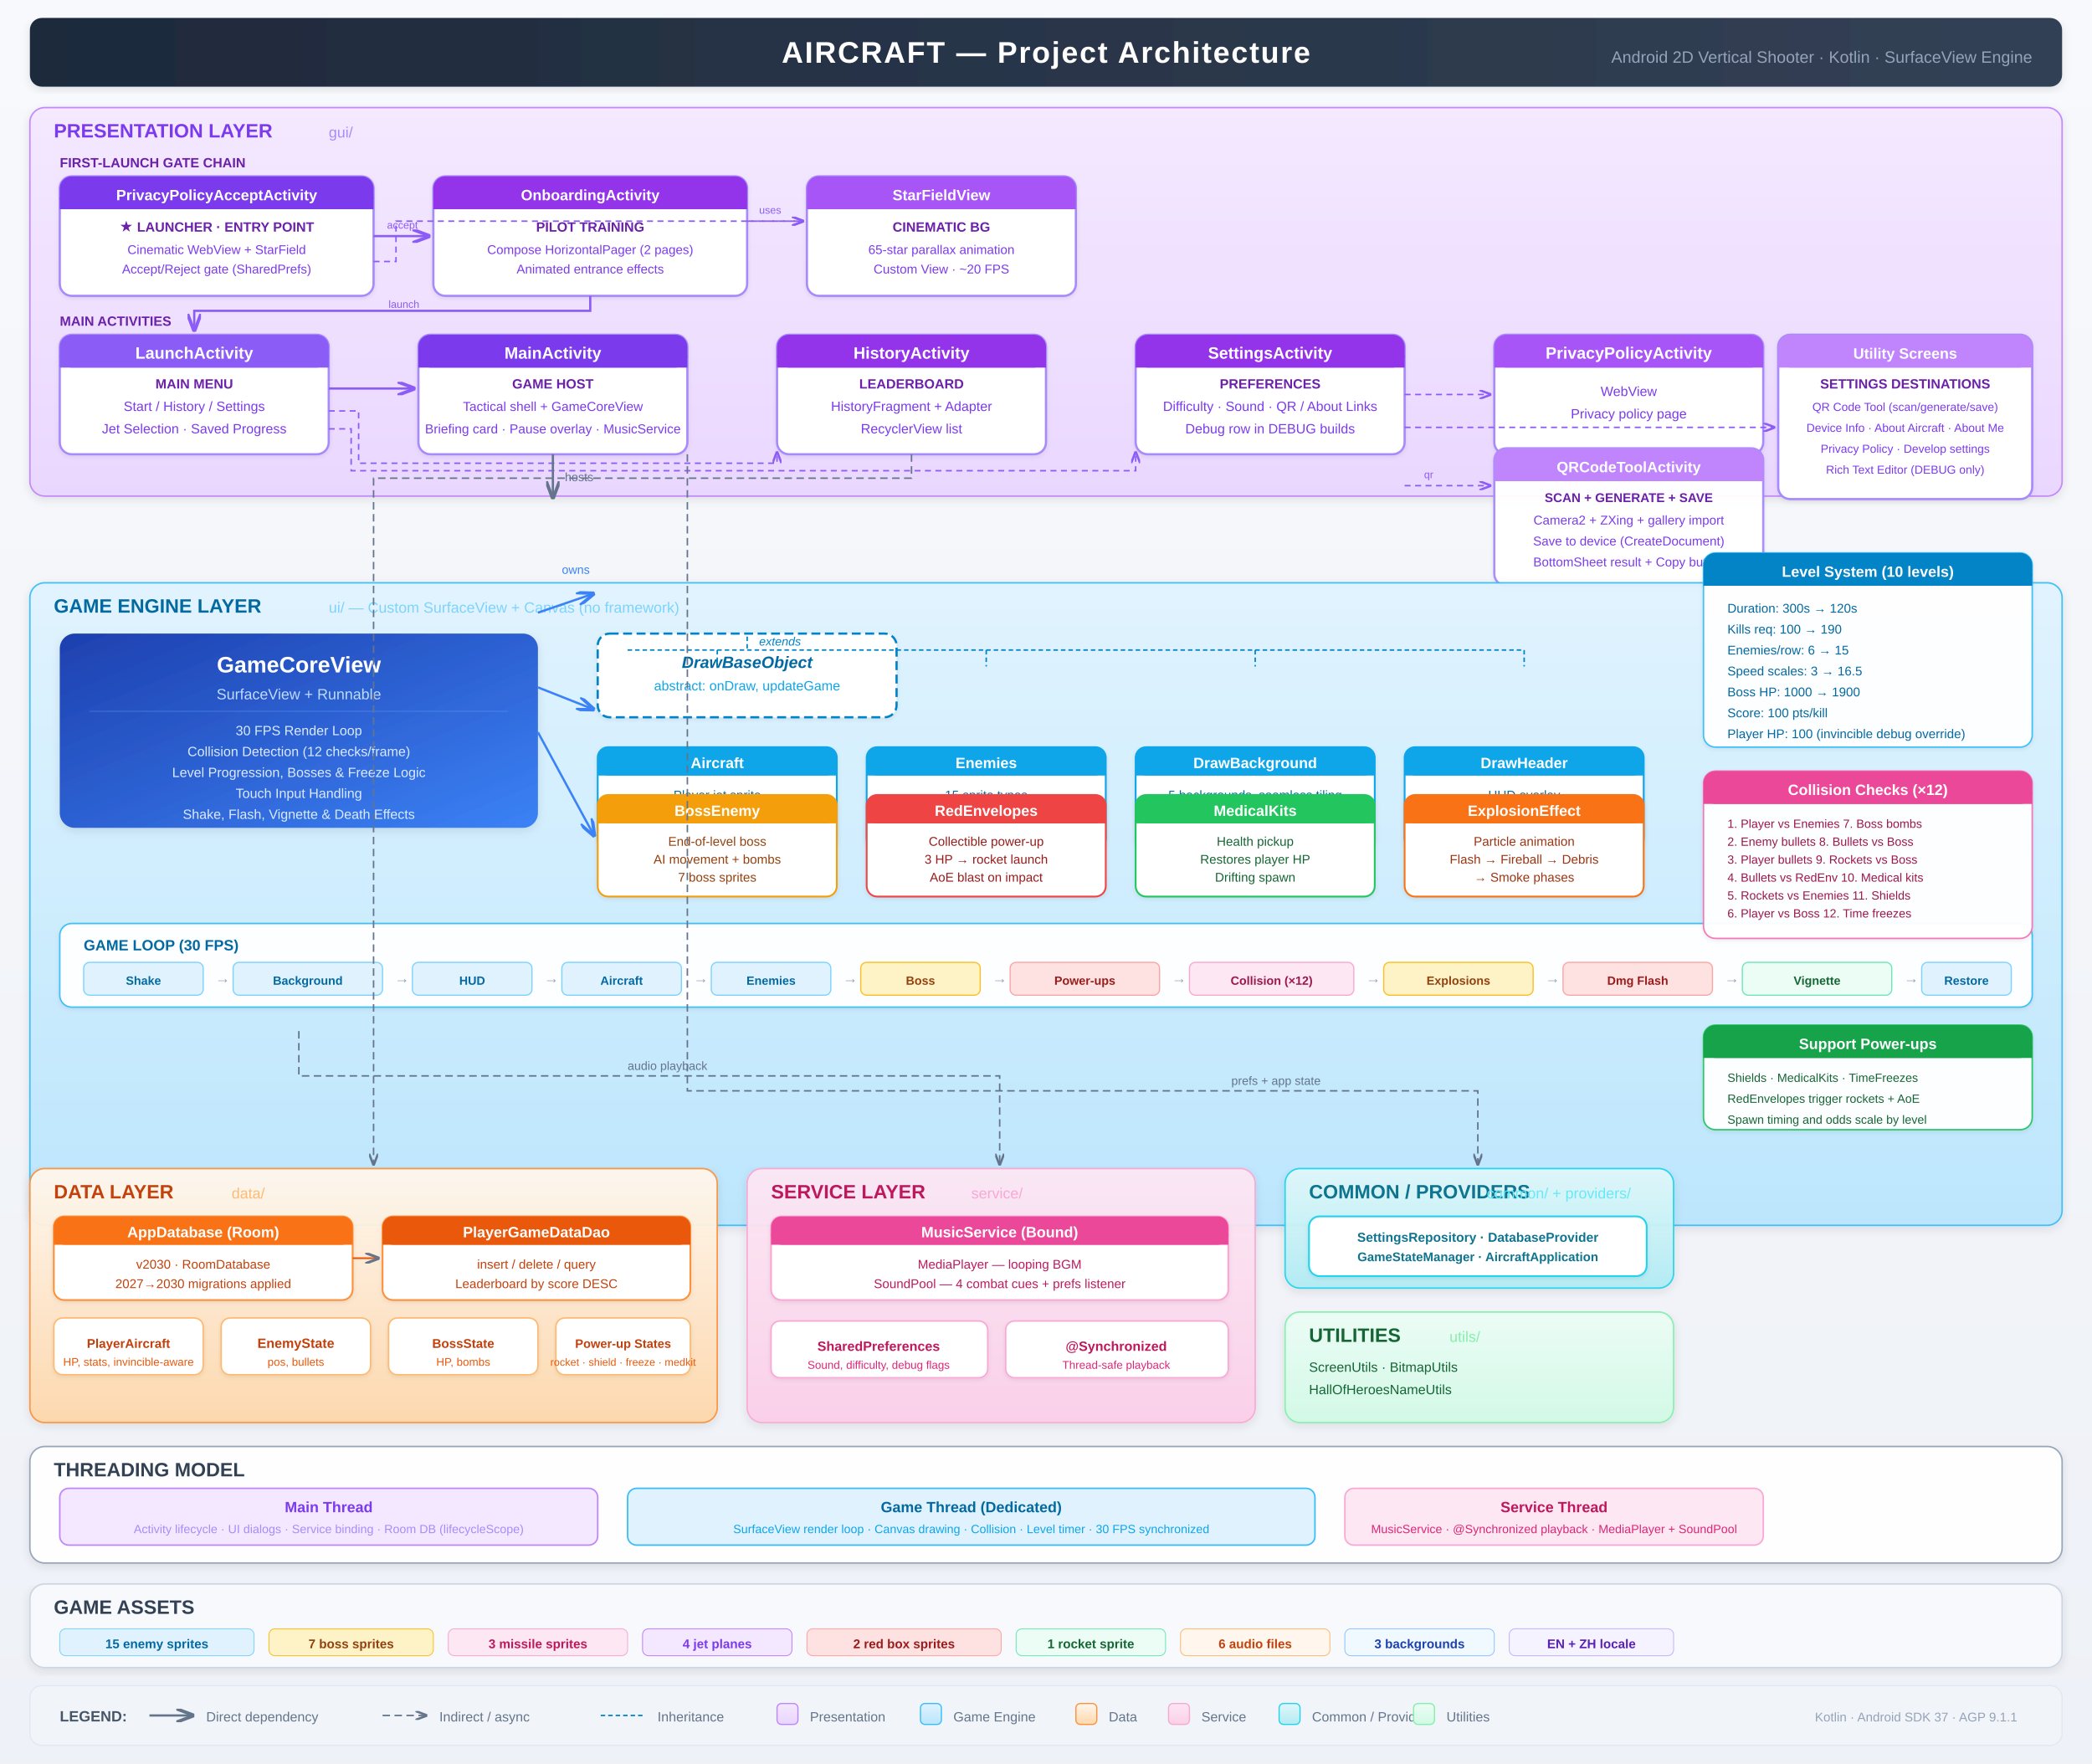
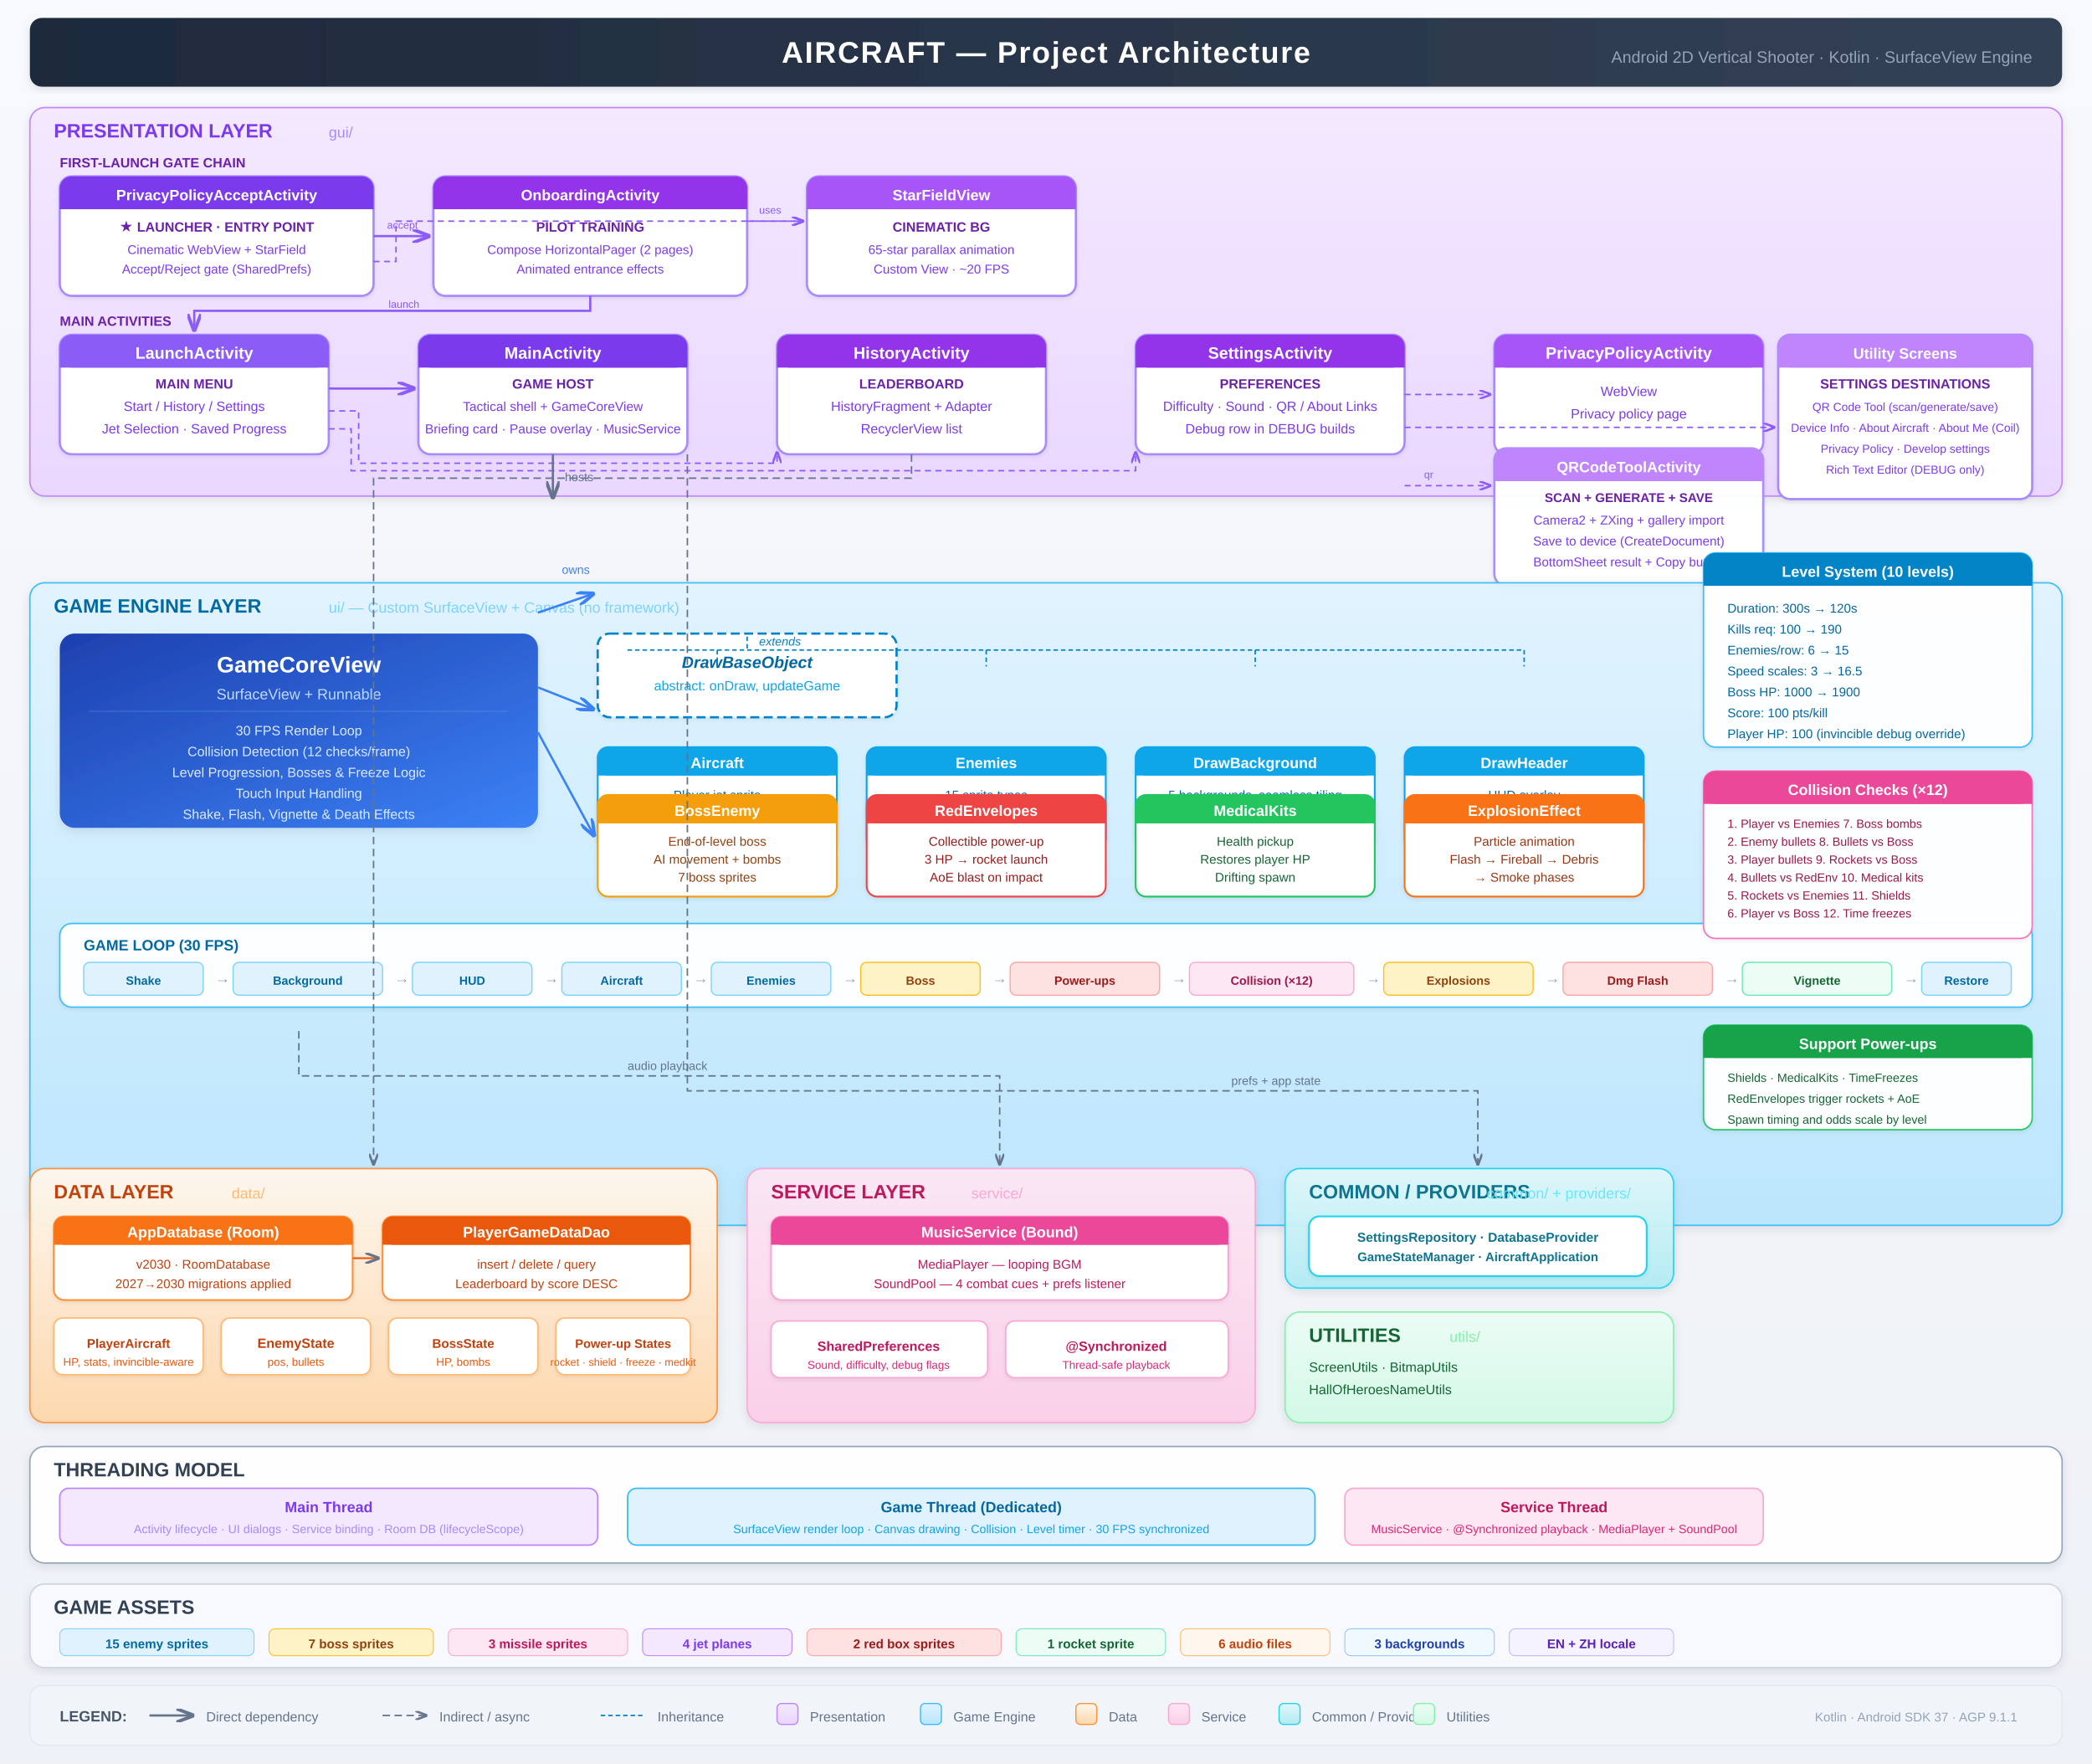
<svg xmlns="http://www.w3.org/2000/svg" width="1400" height="1180" viewBox="0 0 1400 1180" font-family="'Segoe UI', system-ui, -apple-system, Arial, sans-serif">
  <defs>
    <linearGradient id="bg" x1="0%" y1="0%" x2="0%" y2="100%">
      <stop offset="0%" style="stop-color:#f8f9fc" />
      <stop offset="100%" style="stop-color:#eef1f7" />
    </linearGradient>
    <linearGradient id="g-pres" x1="0%" y1="0%" x2="0%" y2="100%">
      <stop offset="0%" style="stop-color:#f3e8ff" />
      <stop offset="100%" style="stop-color:#e9d5ff" />
    </linearGradient>
    <linearGradient id="g-engine" x1="0%" y1="0%" x2="0%" y2="100%">
      <stop offset="0%" style="stop-color:#e0f2fe" />
      <stop offset="100%" style="stop-color:#bae6fd" />
    </linearGradient>
    <linearGradient id="g-data" x1="0%" y1="0%" x2="0%" y2="100%">
      <stop offset="0%" style="stop-color:#fff7ed" />
      <stop offset="100%" style="stop-color:#fed7aa" />
    </linearGradient>
    <linearGradient id="g-svc" x1="0%" y1="0%" x2="0%" y2="100%">
      <stop offset="0%" style="stop-color:#fce7f3" />
      <stop offset="100%" style="stop-color:#fbcfe8" />
    </linearGradient>
    <linearGradient id="g-vm" x1="0%" y1="0%" x2="0%" y2="100%">
      <stop offset="0%" style="stop-color:#e0f7fa" />
      <stop offset="100%" style="stop-color:#b2ebf2" />
    </linearGradient>
    <linearGradient id="g-util" x1="0%" y1="0%" x2="0%" y2="100%">
      <stop offset="0%" style="stop-color:#ecfdf5" />
      <stop offset="100%" style="stop-color:#d1fae5" />
    </linearGradient>
    <linearGradient id="g-core" x1="0%" y1="0%" x2="100%" y2="100%">
      <stop offset="0%" style="stop-color:#1e40af" />
      <stop offset="100%" style="stop-color:#3b82f6" />
    </linearGradient>
    <linearGradient id="g-title" x1="0%" y1="0%" x2="100%" y2="0%">
      <stop offset="0%" style="stop-color:#1e293b" />
      <stop offset="100%" style="stop-color:#334155" />
    </linearGradient>
    <filter id="shadow" x="-2%" y="-2%" width="106%" height="112%">
      <feDropShadow dx="0" dy="2" stdDeviation="3" flood-opacity="0.10" />
    </filter>
    <filter id="shadow-sm" x="-2%" y="-2%" width="106%" height="112%">
      <feDropShadow dx="0" dy="1" stdDeviation="1.5" flood-opacity="0.08" />
    </filter>
    <marker id="arr" markerWidth="8" markerHeight="6" refX="8" refY="3" orient="auto">
      <path d="M0,0 L8,3 L0,6" fill="none" stroke="#64748b" stroke-width="1.5" />
    </marker>
    <marker id="arr-blue" markerWidth="8" markerHeight="6" refX="8" refY="3" orient="auto">
      <path d="M0,0 L8,3 L0,6" fill="none" stroke="#3b82f6" stroke-width="1.5" />
    </marker>
    <marker id="arr-purple" markerWidth="8" markerHeight="6" refX="8" refY="3" orient="auto">
      <path d="M0,0 L8,3 L0,6" fill="none" stroke="#8b5cf6" stroke-width="1.5" />
    </marker>
  </defs>
  <rect width="1400" height="1180" fill="url(#bg)" rx="0" />
  <rect x="20" y="12" width="1360" height="46" rx="8" fill="url(#g-title)" filter="url(#shadow)" />
  <text x="700" y="42" text-anchor="middle" fill="#ffffff" font-size="20" font-weight="700" letter-spacing="1">AIRCRAFT — Project Architecture</text>
  <text x="1360" y="42" text-anchor="end" fill="#94a3b8" font-size="11">Android 2D Vertical Shooter · Kotlin · SurfaceView Engine</text>
  <rect x="20" y="72" width="1360" height="260" rx="10" fill="url(#g-pres)" stroke="#c084fc" stroke-width="1" filter="url(#shadow)" opacity="0.95" />
  <text x="36" y="92" fill="#7c3aed" font-size="13" font-weight="700">PRESENTATION LAYER</text>
  <text x="220" y="92" fill="#a78bfa" font-size="10">gui/</text>
  <text x="40" y="112" fill="#6b21a8" font-size="9" font-weight="600">FIRST-LAUNCH GATE CHAIN</text>
  <rect x="40" y="118" width="210" height="80" rx="8" fill="#ffffff" stroke="#a78bfa" stroke-width="1.5" filter="url(#shadow-sm)" />
  <rect x="40" y="118" width="210" height="22" rx="8" fill="#7c3aed" />
  <rect x="40" y="132" width="210" height="8" fill="#7c3aed" />
  <text x="145" y="134" text-anchor="middle" fill="#ffffff" font-size="10" font-weight="600">PrivacyPolicyAcceptActivity</text>
  <text x="145" y="155" text-anchor="middle" fill="#6b21a8" font-size="9" font-weight="600">★ LAUNCHER · ENTRY POINT</text>
  <text x="145" y="170" text-anchor="middle" fill="#7c3aed" font-size="8.5">Cinematic WebView + StarField</text>
  <text x="145" y="183" text-anchor="middle" fill="#7c3aed" font-size="8.5">Accept/Reject gate (SharedPrefs)</text>
  <rect x="290" y="118" width="210" height="80" rx="8" fill="#ffffff" stroke="#a78bfa" stroke-width="1.5" filter="url(#shadow-sm)" />
  <rect x="290" y="118" width="210" height="22" rx="8" fill="#9333ea" />
  <rect x="290" y="132" width="210" height="8" fill="#9333ea" />
  <text x="395" y="134" text-anchor="middle" fill="#ffffff" font-size="10" font-weight="600">OnboardingActivity</text>
  <text x="395" y="155" text-anchor="middle" fill="#6b21a8" font-size="9" font-weight="600">PILOT TRAINING</text>
  <text x="395" y="170" text-anchor="middle" fill="#7c3aed" font-size="8.5">Compose HorizontalPager (2 pages)</text>
  <text x="395" y="183" text-anchor="middle" fill="#7c3aed" font-size="8.5">Animated entrance effects</text>
  <rect x="540" y="118" width="180" height="80" rx="8" fill="#ffffff" stroke="#a78bfa" stroke-width="1.5" filter="url(#shadow-sm)" />
  <rect x="540" y="118" width="180" height="22" rx="8" fill="#a855f7" />
  <rect x="540" y="132" width="180" height="8" fill="#a855f7" />
  <text x="630" y="134" text-anchor="middle" fill="#ffffff" font-size="10" font-weight="600">StarFieldView</text>
  <text x="630" y="155" text-anchor="middle" fill="#6b21a8" font-size="9" font-weight="600">CINEMATIC BG</text>
  <text x="630" y="170" text-anchor="middle" fill="#7c3aed" font-size="8.5">65-star parallax animation</text>
  <text x="630" y="183" text-anchor="middle" fill="#7c3aed" font-size="8.5">Custom View · ~20 FPS</text>
  <line x1="250" y1="158" x2="288" y2="158" stroke="#8b5cf6" stroke-width="1.5" marker-end="url(#arr-purple)" />
  <text x="259" y="153" fill="#8b5cf6" font-size="7">accept</text>
  <path d="M250,175 L265,175 L265,148 L538,148" stroke="#8b5cf6" stroke-width="1" stroke-dasharray="4,3" fill="none" marker-end="url(#arr-purple)" />
  <line x1="500" y1="148" x2="538" y2="148" stroke="#8b5cf6" stroke-width="1" stroke-dasharray="4,3" marker-end="url(#arr-purple)" />
  <text x="508" y="143" fill="#8b5cf6" font-size="7">uses</text>
  <text x="40" y="218" fill="#6b21a8" font-size="9" font-weight="600">MAIN ACTIVITIES</text>
  <rect x="40" y="224" width="180" height="80" rx="8" fill="#ffffff" stroke="#a78bfa" stroke-width="1.5" filter="url(#shadow-sm)" />
  <rect x="40" y="224" width="180" height="22" rx="8" fill="#8b5cf6" />
  <rect x="40" y="238" width="180" height="8" fill="#8b5cf6" />
  <text x="130" y="240" text-anchor="middle" fill="#ffffff" font-size="11" font-weight="600">LaunchActivity</text>
  <text x="130" y="260" text-anchor="middle" fill="#6b21a8" font-size="9" font-weight="600">MAIN MENU</text>
  <text x="130" y="275" text-anchor="middle" fill="#7c3aed" font-size="9">Start / History / Settings</text>
  <text x="130" y="290" text-anchor="middle" fill="#7c3aed" font-size="9">Jet Selection · Saved Progress</text>
  <rect x="280" y="224" width="180" height="80" rx="8" fill="#ffffff" stroke="#a78bfa" stroke-width="1.5" filter="url(#shadow-sm)" />
  <rect x="280" y="224" width="180" height="22" rx="8" fill="#7c3aed" />
  <rect x="280" y="238" width="180" height="8" fill="#7c3aed" />
  <text x="370" y="240" text-anchor="middle" fill="#ffffff" font-size="11" font-weight="600">MainActivity</text>
  <text x="370" y="260" text-anchor="middle" fill="#6b21a8" font-size="9" font-weight="600">GAME HOST</text>
  <text x="370" y="275" text-anchor="middle" fill="#7c3aed" font-size="8.7">Tactical shell + GameCoreView</text>
  <text x="370" y="290" text-anchor="middle" fill="#7c3aed" font-size="8.7">Briefing card · Pause overlay · MusicService</text>
  <rect x="520" y="224" width="180" height="80" rx="8" fill="#ffffff" stroke="#a78bfa" stroke-width="1.5" filter="url(#shadow-sm)" />
  <rect x="520" y="224" width="180" height="22" rx="8" fill="#9333ea" />
  <rect x="520" y="238" width="180" height="8" fill="#9333ea" />
  <text x="610" y="240" text-anchor="middle" fill="#ffffff" font-size="11" font-weight="600">HistoryActivity</text>
  <text x="610" y="260" text-anchor="middle" fill="#6b21a8" font-size="9" font-weight="600">LEADERBOARD</text>
  <text x="610" y="275" text-anchor="middle" fill="#7c3aed" font-size="9">HistoryFragment + Adapter</text>
  <text x="610" y="290" text-anchor="middle" fill="#7c3aed" font-size="9">RecyclerView list</text>
  <rect x="760" y="224" width="180" height="80" rx="8" fill="#ffffff" stroke="#a78bfa" stroke-width="1.5" filter="url(#shadow-sm)" />
  <rect x="760" y="224" width="180" height="22" rx="8" fill="#9333ea" />
  <rect x="760" y="238" width="180" height="8" fill="#9333ea" />
  <text x="850" y="240" text-anchor="middle" fill="#ffffff" font-size="11" font-weight="600">SettingsActivity</text>
  <text x="850" y="260" text-anchor="middle" fill="#6b21a8" font-size="9" font-weight="600">PREFERENCES</text>
  <text x="850" y="275" text-anchor="middle" fill="#7c3aed" font-size="9">Difficulty · Sound · QR / About Links</text>
  <text x="850" y="290" text-anchor="middle" fill="#7c3aed" font-size="9">Debug row in DEBUG builds</text>
  <rect x="1000" y="224" width="180" height="80" rx="8" fill="#ffffff" stroke="#a78bfa" stroke-width="1.5" filter="url(#shadow-sm)" />
  <rect x="1000" y="224" width="180" height="22" rx="8" fill="#a855f7" />
  <rect x="1000" y="238" width="180" height="8" fill="#a855f7" />
  <text x="1090" y="240" text-anchor="middle" fill="#ffffff" font-size="11" font-weight="600">PrivacyPolicyActivity</text>
  <text x="1090" y="265" text-anchor="middle" fill="#7c3aed" font-size="9">WebView</text>
  <text x="1090" y="280" text-anchor="middle" fill="#7c3aed" font-size="9">Privacy policy page</text>
  <rect x="1000" y="300" width="180" height="92" rx="8" fill="#ffffff" stroke="#a78bfa" stroke-width="1.5" filter="url(#shadow-sm)" opacity="0.95" />
  <rect x="1000" y="300" width="180" height="22" rx="8" fill="#c084fc" />
  <rect x="1000" y="314" width="180" height="8" fill="#c084fc" />
  <text x="1090" y="316" text-anchor="middle" fill="#ffffff" font-size="10" font-weight="600">QRCodeToolActivity</text>
  <text x="1090" y="336" text-anchor="middle" fill="#6b21a8" font-size="8.5" font-weight="600">SCAN + GENERATE + SAVE</text>
  <text x="1090" y="351" text-anchor="middle" fill="#7c3aed" font-size="8.5">Camera2 + ZXing + gallery import</text>
  <text x="1090" y="365" text-anchor="middle" fill="#7c3aed" font-size="8.5">Save to device (CreateDocument)</text>
  <text x="1090" y="379" text-anchor="middle" fill="#7c3aed" font-size="8.5">BottomSheet result + Copy button</text>
  <rect x="1190" y="224" width="170" height="110" rx="8" fill="#ffffff" stroke="#a78bfa" stroke-width="1.5" filter="url(#shadow-sm)" />
  <rect x="1190" y="224" width="170" height="22" rx="8" fill="#c084fc" />
  <rect x="1190" y="238" width="170" height="8" fill="#c084fc" />
  <text x="1275" y="240" text-anchor="middle" fill="#ffffff" font-size="10" font-weight="600">Utility Screens</text>
  <text x="1275" y="260" text-anchor="middle" fill="#6b21a8" font-size="9" font-weight="600">SETTINGS DESTINATIONS</text>
  <text x="1275" y="275" text-anchor="middle" fill="#7c3aed" font-size="7.8">QR Code Tool (scan/generate/save)</text>
-   <text x="1275" y="289" text-anchor="middle" fill="#7c3aed" font-size="7.8">Device Info · About Aircraft · About Me</text>
+   <text x="1275" y="289" text-anchor="middle" fill="#7c3aed" font-size="7.8">Device Info · About Aircraft · About Me (Coil)</text>
  <text x="1275" y="303" text-anchor="middle" fill="#7c3aed" font-size="7.8">Privacy Policy · Develop settings</text>
  <text x="1275" y="317" text-anchor="middle" fill="#7c3aed" font-size="7.8">Rich Text Editor (DEBUG only)</text>
  <path d="M395,198 L395,208 L130,208 L130,222" stroke="#8b5cf6" stroke-width="1.5" fill="none" marker-end="url(#arr-purple)" />
  <text x="260" y="206" fill="#8b5cf6" font-size="7">launch</text>
  <line x1="220" y1="260" x2="278" y2="260" stroke="#8b5cf6" stroke-width="1.5" marker-end="url(#arr-purple)" />
  <path d="M220,275 L240,275 L240,310 L520,310 L520,302" stroke="#8b5cf6" stroke-width="1" stroke-dasharray="4,3" fill="none" marker-end="url(#arr-purple)" />
  <path d="M220,287 L235,287 L235,315 L760,315 L760,302" stroke="#8b5cf6" stroke-width="1" stroke-dasharray="4,3" fill="none" marker-end="url(#arr-purple)" />
  <line x1="940" y1="264" x2="998" y2="264" stroke="#8b5cf6" stroke-width="1" stroke-dasharray="4,3" marker-end="url(#arr-purple)" />
  <line x1="940" y1="325" x2="998" y2="325" stroke="#8b5cf6" stroke-width="1" stroke-dasharray="4,3" marker-end="url(#arr-purple)" />
  <line x1="940" y1="286" x2="1188" y2="286" stroke="#8b5cf6" stroke-width="1" stroke-dasharray="4,3" marker-end="url(#arr-purple)" />
  <text x="953" y="320" fill="#8b5cf6" font-size="7">qr</text>
  <rect x="20" y="390" width="1360" height="430" rx="10" fill="url(#g-engine)" stroke="#38bdf8" stroke-width="1" filter="url(#shadow)" opacity="0.95" />
  <text x="36" y="410" fill="#0369a1" font-size="13" font-weight="700">GAME ENGINE LAYER</text>
  <text x="220" y="410" fill="#7dd3fc" font-size="10">ui/ — Custom SurfaceView + Canvas (no framework)</text>
  <rect x="40" y="424" width="320" height="130" rx="10" fill="url(#g-core)" filter="url(#shadow)" />
  <text x="200" y="450" text-anchor="middle" fill="#ffffff" font-size="15" font-weight="700">GameCoreView</text>
  <text x="200" y="468" text-anchor="middle" fill="#bfdbfe" font-size="10">SurfaceView + Runnable</text>
  <line x1="60" y1="476" x2="340" y2="476" stroke="#60a5fa" stroke-width="0.5" opacity="0.5" />
  <text x="200" y="492" text-anchor="middle" fill="#dbeafe" font-size="9">30 FPS Render Loop</text>
  <text x="200" y="506" text-anchor="middle" fill="#dbeafe" font-size="9">Collision Detection (12 checks/frame)</text>
  <text x="200" y="520" text-anchor="middle" fill="#dbeafe" font-size="9">Level Progression, Bosses &amp; Freeze Logic</text>
  <text x="200" y="534" text-anchor="middle" fill="#dbeafe" font-size="9">Touch Input Handling</text>
  <text x="200" y="548" text-anchor="middle" fill="#dbeafe" font-size="9">Shake, Flash, Vignette &amp; Death Effects</text>
  <rect x="400" y="424" width="200" height="56" rx="8" fill="#ffffff" stroke="#0284c7" stroke-width="1.5" stroke-dasharray="6,3" filter="url(#shadow-sm)" />
  <text x="500" y="447" text-anchor="middle" fill="#0369a1" font-size="11" font-weight="600" font-style="italic">DrawBaseObject</text>
  <text x="500" y="462" text-anchor="middle" fill="#0ea5e9" font-size="9">abstract: onDraw, updateGame</text>
  <rect x="400" y="500" width="160" height="68" rx="7" fill="#ffffff" stroke="#0ea5e9" stroke-width="1.2" filter="url(#shadow-sm)" />
  <rect x="400" y="500" width="160" height="19" rx="7" fill="#0ea5e9" />
  <rect x="400" y="512" width="160" height="7" fill="#0ea5e9" />
  <text x="480" y="514" text-anchor="middle" fill="#ffffff" font-size="10" font-weight="600">Aircraft</text>
  <text x="480" y="535" text-anchor="middle" fill="#0369a1" font-size="8.5">Player jet sprite</text>
  <text x="480" y="547" text-anchor="middle" fill="#0369a1" font-size="8.5">Auto-fire bullets (4 frames)</text>
  <text x="480" y="559" text-anchor="middle" fill="#0369a1" font-size="8.5">4 selectable jet planes</text>
  <rect x="580" y="500" width="160" height="68" rx="7" fill="#ffffff" stroke="#0ea5e9" stroke-width="1.2" filter="url(#shadow-sm)" />
  <rect x="580" y="500" width="160" height="19" rx="7" fill="#0ea5e9" />
  <rect x="580" y="512" width="160" height="7" fill="#0ea5e9" />
  <text x="660" y="514" text-anchor="middle" fill="#ffffff" font-size="10" font-weight="600">Enemies</text>
  <text x="660" y="535" text-anchor="middle" fill="#0369a1" font-size="8.5">15 sprite types</text>
  <text x="660" y="547" text-anchor="middle" fill="#0369a1" font-size="8.5">Row spawning + Y tracking</text>
  <text x="660" y="559" text-anchor="middle" fill="#0369a1" font-size="8.5">Red-tinted bullets</text>
  <rect x="760" y="500" width="160" height="68" rx="7" fill="#ffffff" stroke="#0ea5e9" stroke-width="1.2" filter="url(#shadow-sm)" />
  <rect x="760" y="500" width="160" height="19" rx="7" fill="#0ea5e9" />
  <rect x="760" y="512" width="160" height="7" fill="#0ea5e9" />
  <text x="840" y="514" text-anchor="middle" fill="#ffffff" font-size="10" font-weight="600">DrawBackground</text>
  <text x="840" y="535" text-anchor="middle" fill="#0369a1" font-size="8.5">5 backgrounds, seamless tiling</text>
  <text x="840" y="547" text-anchor="middle" fill="#0369a1" font-size="8.5">Randomized scrolling</text>
  <rect x="940" y="500" width="160" height="68" rx="7" fill="#ffffff" stroke="#0ea5e9" stroke-width="1.2" filter="url(#shadow-sm)" />
  <rect x="940" y="500" width="160" height="19" rx="7" fill="#0ea5e9" />
  <rect x="940" y="512" width="160" height="7" fill="#0ea5e9" />
  <text x="1020" y="514" text-anchor="middle" fill="#ffffff" font-size="10" font-weight="600">DrawHeader</text>
  <text x="1020" y="535" text-anchor="middle" fill="#0369a1" font-size="8.5">HUD overlay</text>
  <text x="1020" y="547" text-anchor="middle" fill="#0369a1" font-size="8.2">Level / Hull / Timer / Score / Boss</text>
  <line x1="500" y1="426" x2="500" y2="435" stroke="#0284c7" stroke-width="1" stroke-dasharray="3,2" />
  <line x1="420" y1="435" x2="1020" y2="435" stroke="#0284c7" stroke-width="1" stroke-dasharray="3,2" />
  <line x1="480" y1="435" x2="480" y2="446" stroke="#0284c7" stroke-width="1" stroke-dasharray="3,2" />
  <line x1="660" y1="435" x2="660" y2="446" stroke="#0284c7" stroke-width="1" stroke-dasharray="3,2" />
  <line x1="840" y1="435" x2="840" y2="446" stroke="#0284c7" stroke-width="1" stroke-dasharray="3,2" />
  <line x1="1020" y1="435" x2="1020" y2="446" stroke="#0284c7" stroke-width="1" stroke-dasharray="3,2" />
  <text x="508" y="432" fill="#0284c7" font-size="8" font-style="italic">extends</text>
  <rect x="400" y="532" width="160" height="68" rx="7" fill="#ffffff" stroke="#f59e0b" stroke-width="1.2" filter="url(#shadow-sm)" />
  <rect x="400" y="532" width="160" height="19" rx="7" fill="#f59e0b" />
  <rect x="400" y="544" width="160" height="7" fill="#f59e0b" />
  <text x="480" y="546" text-anchor="middle" fill="#ffffff" font-size="10" font-weight="600">BossEnemy</text>
  <text x="480" y="566" text-anchor="middle" fill="#92400e" font-size="8.5">End-of-level boss</text>
  <text x="480" y="578" text-anchor="middle" fill="#92400e" font-size="8.5">AI movement + bombs</text>
  <text x="480" y="590" text-anchor="middle" fill="#92400e" font-size="8.5">7 boss sprites</text>
  <rect x="580" y="532" width="160" height="68" rx="7" fill="#ffffff" stroke="#ef4444" stroke-width="1.2" filter="url(#shadow-sm)" />
  <rect x="580" y="532" width="160" height="19" rx="7" fill="#ef4444" />
  <rect x="580" y="544" width="160" height="7" fill="#ef4444" />
  <text x="660" y="546" text-anchor="middle" fill="#ffffff" font-size="10" font-weight="600">RedEnvelopes</text>
  <text x="660" y="566" text-anchor="middle" fill="#991b1b" font-size="8.5">Collectible power-up</text>
  <text x="660" y="578" text-anchor="middle" fill="#991b1b" font-size="8.5">3 HP → rocket launch</text>
  <text x="660" y="590" text-anchor="middle" fill="#991b1b" font-size="8.5">AoE blast on impact</text>
  <rect x="760" y="532" width="160" height="68" rx="7" fill="#ffffff" stroke="#22c55e" stroke-width="1.2" filter="url(#shadow-sm)" />
  <rect x="760" y="532" width="160" height="19" rx="7" fill="#22c55e" />
  <rect x="760" y="544" width="160" height="7" fill="#22c55e" />
  <text x="840" y="546" text-anchor="middle" fill="#ffffff" font-size="10" font-weight="600">MedicalKits</text>
  <text x="840" y="566" text-anchor="middle" fill="#166534" font-size="8.5">Health pickup</text>
  <text x="840" y="578" text-anchor="middle" fill="#166534" font-size="8.5">Restores player HP</text>
  <text x="840" y="590" text-anchor="middle" fill="#166534" font-size="8.5">Drifting spawn</text>
  <rect x="940" y="532" width="160" height="68" rx="7" fill="#ffffff" stroke="#f97316" stroke-width="1.2" filter="url(#shadow-sm)" />
  <rect x="940" y="532" width="160" height="19" rx="7" fill="#f97316" />
  <rect x="940" y="544" width="160" height="7" fill="#f97316" />
  <text x="1020" y="546" text-anchor="middle" fill="#ffffff" font-size="10" font-weight="600">ExplosionEffect</text>
  <text x="1020" y="566" text-anchor="middle" fill="#9a3412" font-size="8.5">Particle animation</text>
  <text x="1020" y="578" text-anchor="middle" fill="#9a3412" font-size="8.5">Flash → Fireball → Debris</text>
  <text x="1020" y="590" text-anchor="middle" fill="#9a3412" font-size="8.5">→ Smoke phases</text>
  <line x1="360" y1="410" x2="398" y2="397" stroke="#3b82f6" stroke-width="1.5" marker-end="url(#arr-blue)" />
  <line x1="360" y1="460" x2="398" y2="475" stroke="#3b82f6" stroke-width="1.5" marker-end="url(#arr-blue)" />
  <line x1="360" y1="490" x2="398" y2="560" stroke="#3b82f6" stroke-width="1.5" marker-end="url(#arr-blue)" />
  <text x="376" y="384" fill="#3b82f6" font-size="8">owns</text>
  <rect x="40" y="618" width="1320" height="56" rx="8" fill="#ffffff" stroke="#38bdf8" stroke-width="1" filter="url(#shadow-sm)" opacity="0.95" />
  <text x="56" y="636" fill="#0369a1" font-size="10" font-weight="700">GAME LOOP (30 FPS)</text>
  <rect x="56" y="644" width="80" height="22" rx="4" fill="#e0f2fe" stroke="#7dd3fc" stroke-width="0.8" />
  <text x="96" y="659" text-anchor="middle" fill="#0369a1" font-size="8" font-weight="600">Shake</text>
  <text x="144" y="658" fill="#94a3b8" font-size="10">→</text>
  <rect x="156" y="644" width="100" height="22" rx="4" fill="#e0f2fe" stroke="#7dd3fc" stroke-width="0.8" />
  <text x="206" y="659" text-anchor="middle" fill="#0369a1" font-size="8" font-weight="600">Background</text>
  <text x="264" y="658" fill="#94a3b8" font-size="10">→</text>
  <rect x="276" y="644" width="80" height="22" rx="4" fill="#e0f2fe" stroke="#7dd3fc" stroke-width="0.8" />
  <text x="316" y="659" text-anchor="middle" fill="#0369a1" font-size="8" font-weight="600">HUD</text>
  <text x="364" y="658" fill="#94a3b8" font-size="10">→</text>
  <rect x="376" y="644" width="80" height="22" rx="4" fill="#e0f2fe" stroke="#7dd3fc" stroke-width="0.8" />
  <text x="416" y="659" text-anchor="middle" fill="#0369a1" font-size="8" font-weight="600">Aircraft</text>
  <text x="464" y="658" fill="#94a3b8" font-size="10">→</text>
  <rect x="476" y="644" width="80" height="22" rx="4" fill="#e0f2fe" stroke="#7dd3fc" stroke-width="0.8" />
  <text x="516" y="659" text-anchor="middle" fill="#0369a1" font-size="8" font-weight="600">Enemies</text>
  <text x="564" y="658" fill="#94a3b8" font-size="10">→</text>
  <rect x="576" y="644" width="80" height="22" rx="4" fill="#fef3c7" stroke="#fbbf24" stroke-width="0.8" />
  <text x="616" y="659" text-anchor="middle" fill="#92400e" font-size="8" font-weight="600">Boss</text>
  <text x="664" y="658" fill="#94a3b8" font-size="10">→</text>
  <rect x="676" y="644" width="100" height="22" rx="4" fill="#fee2e2" stroke="#fca5a5" stroke-width="0.8" />
  <text x="726" y="659" text-anchor="middle" fill="#991b1b" font-size="8" font-weight="600">Power-ups</text>
  <text x="784" y="658" fill="#94a3b8" font-size="10">→</text>
  <rect x="796" y="644" width="110" height="22" rx="4" fill="#fce7f3" stroke="#f9a8d4" stroke-width="0.8" />
  <text x="851" y="659" text-anchor="middle" fill="#9d174d" font-size="8" font-weight="600">Collision (×12)</text>
  <text x="914" y="658" fill="#94a3b8" font-size="10">→</text>
  <rect x="926" y="644" width="100" height="22" rx="4" fill="#fef3c7" stroke="#fbbf24" stroke-width="0.8" />
  <text x="976" y="659" text-anchor="middle" fill="#92400e" font-size="8" font-weight="600">Explosions</text>
  <text x="1034" y="658" fill="#94a3b8" font-size="10">→</text>
  <rect x="1046" y="644" width="100" height="22" rx="4" fill="#fee2e2" stroke="#fca5a5" stroke-width="0.8" />
  <text x="1096" y="659" text-anchor="middle" fill="#991b1b" font-size="8" font-weight="600">Dmg Flash</text>
  <text x="1154" y="658" fill="#94a3b8" font-size="10">→</text>
  <rect x="1166" y="644" width="100" height="22" rx="4" fill="#ecfdf5" stroke="#6ee7b7" stroke-width="0.8" />
  <text x="1216" y="659" text-anchor="middle" fill="#166534" font-size="8" font-weight="600">Vignette</text>
  <text x="1274" y="658" fill="#94a3b8" font-size="10">→</text>
  <rect x="1286" y="644" width="60" height="22" rx="4" fill="#e0f2fe" stroke="#7dd3fc" stroke-width="0.8" />
  <text x="1316" y="659" text-anchor="middle" fill="#0369a1" font-size="8" font-weight="600">Restore</text>
  <rect x="1140" y="370" width="220" height="130" rx="8" fill="#ffffff" stroke="#38bdf8" stroke-width="1" filter="url(#shadow-sm)" opacity="0.95" />
  <rect x="1140" y="370" width="220" height="22" rx="8" fill="#0284c7" />
  <rect x="1140" y="384" width="220" height="8" fill="#0284c7" />
  <text x="1250" y="386" text-anchor="middle" fill="#ffffff" font-size="10" font-weight="600">Level System (10 levels)</text>
  <text x="1156" y="410" fill="#0369a1" font-size="8.5">Duration: 300s → 120s</text>
  <text x="1156" y="424" fill="#0369a1" font-size="8.5">Kills req: 100 → 190</text>
  <text x="1156" y="438" fill="#0369a1" font-size="8.5">Enemies/row: 6 → 15</text>
  <text x="1156" y="452" fill="#0369a1" font-size="8.5">Speed scales: 3 → 16.5</text>
  <text x="1156" y="466" fill="#0369a1" font-size="8.5">Boss HP: 1000 → 1900</text>
  <text x="1156" y="480" fill="#0369a1" font-size="8.5">Score: 100 pts/kill</text>
  <text x="1156" y="494" fill="#0369a1" font-size="8.5">Player HP: 100 (invincible debug override)</text>
  <rect x="1140" y="516" width="220" height="112" rx="8" fill="#ffffff" stroke="#f472b6" stroke-width="1" filter="url(#shadow-sm)" opacity="0.95" />
  <rect x="1140" y="516" width="220" height="22" rx="8" fill="#ec4899" />
  <rect x="1140" y="530" width="220" height="8" fill="#ec4899" />
  <text x="1250" y="532" text-anchor="middle" fill="#ffffff" font-size="10" font-weight="600">Collision Checks (×12)</text>
  <text x="1156" y="554" fill="#9d174d" font-size="8">1. Player vs Enemies   7. Boss bombs</text>
  <text x="1156" y="566" fill="#9d174d" font-size="8">2. Enemy bullets       8. Bullets vs Boss</text>
  <text x="1156" y="578" fill="#9d174d" font-size="8">3. Player bullets      9. Rockets vs Boss</text>
  <text x="1156" y="590" fill="#9d174d" font-size="8">4. Bullets vs RedEnv  10. Medical kits</text>
  <text x="1156" y="602" fill="#9d174d" font-size="8">5. Rockets vs Enemies 11. Shields</text>
  <text x="1156" y="614" fill="#9d174d" font-size="8">6. Player vs Boss     12. Time freezes</text>
  <rect x="1140" y="686" width="220" height="70" rx="8" fill="#ffffff" stroke="#22c55e" stroke-width="1" filter="url(#shadow-sm)" opacity="0.95" />
  <rect x="1140" y="686" width="220" height="22" rx="8" fill="#16a34a" />
  <rect x="1140" y="700" width="220" height="8" fill="#16a34a" />
  <text x="1250" y="702" text-anchor="middle" fill="#ffffff" font-size="10" font-weight="600">Support Power-ups</text>
  <text x="1156" y="724" fill="#166534" font-size="8">Shields · MedicalKits · TimeFreezes</text>
  <text x="1156" y="738" fill="#166534" font-size="8">RedEnvelopes trigger rockets + AoE</text>
  <text x="1156" y="752" fill="#166534" font-size="8">Spawn timing and odds scale by level</text>
  <rect x="20" y="782" width="460" height="170" rx="10" fill="url(#g-data)" stroke="#fb923c" stroke-width="1" filter="url(#shadow)" opacity="0.95" />
  <text x="36" y="802" fill="#c2410c" font-size="13" font-weight="700">DATA LAYER</text>
  <text x="155" y="802" fill="#fdba74" font-size="10">data/</text>
  <rect x="36" y="814" width="200" height="56" rx="7" fill="#ffffff" stroke="#fb923c" stroke-width="1.2" filter="url(#shadow-sm)" />
  <rect x="36" y="814" width="200" height="19" rx="7" fill="#f97316" />
  <rect x="36" y="826" width="200" height="7" fill="#f97316" />
  <text x="136" y="828" text-anchor="middle" fill="#ffffff" font-size="10" font-weight="600">AppDatabase (Room)</text>
  <text x="136" y="849" text-anchor="middle" fill="#c2410c" font-size="8.5">v2030 · RoomDatabase</text>
  <text x="136" y="862" text-anchor="middle" fill="#c2410c" font-size="8.5">2027→2030 migrations applied</text>
  <rect x="256" y="814" width="206" height="56" rx="7" fill="#ffffff" stroke="#fb923c" stroke-width="1.2" filter="url(#shadow-sm)" />
  <rect x="256" y="814" width="206" height="19" rx="7" fill="#ea580c" />
  <rect x="256" y="826" width="206" height="7" fill="#ea580c" />
  <text x="359" y="828" text-anchor="middle" fill="#ffffff" font-size="10" font-weight="600">PlayerGameDataDao</text>
  <text x="359" y="849" text-anchor="middle" fill="#c2410c" font-size="8.5">insert / delete / query</text>
  <text x="359" y="862" text-anchor="middle" fill="#c2410c" font-size="8.5">Leaderboard by score DESC</text>
  <rect x="36" y="882" width="100" height="38" rx="6" fill="#ffffff" stroke="#fdba74" stroke-width="1" filter="url(#shadow-sm)" />
  <text x="86" y="902" text-anchor="middle" fill="#c2410c" font-size="8.5" font-weight="600">PlayerAircraft</text>
  <text x="86" y="914" text-anchor="middle" fill="#ea580c" font-size="7.5">HP, stats, invincible-aware</text>
  <rect x="148" y="882" width="100" height="38" rx="6" fill="#ffffff" stroke="#fdba74" stroke-width="1" filter="url(#shadow-sm)" />
  <text x="198" y="902" text-anchor="middle" fill="#c2410c" font-size="9" font-weight="600">EnemyState</text>
  <text x="198" y="914" text-anchor="middle" fill="#ea580c" font-size="7.5">pos, bullets</text>
  <rect x="260" y="882" width="100" height="38" rx="6" fill="#ffffff" stroke="#fdba74" stroke-width="1" filter="url(#shadow-sm)" />
  <text x="310" y="902" text-anchor="middle" fill="#c2410c" font-size="8.5" font-weight="600">BossState</text>
  <text x="310" y="914" text-anchor="middle" fill="#ea580c" font-size="7.5">HP, bombs</text>
  <rect x="372" y="882" width="90" height="38" rx="6" fill="#ffffff" stroke="#fdba74" stroke-width="1" filter="url(#shadow-sm)" />
  <text x="417" y="902" text-anchor="middle" fill="#c2410c" font-size="8.2" font-weight="600">Power-up States</text>
  <text x="417" y="914" text-anchor="middle" fill="#ea580c" font-size="7.1">rocket · shield · freeze · medkit</text>
  <line x1="236" y1="842" x2="254" y2="842" stroke="#ea580c" stroke-width="1.2" marker-end="url(#arr)" />
  <rect x="500" y="782" width="340" height="170" rx="10" fill="url(#g-svc)" stroke="#f9a8d4" stroke-width="1" filter="url(#shadow)" opacity="0.95" />
  <text x="516" y="802" fill="#be185d" font-size="13" font-weight="700">SERVICE LAYER</text>
  <text x="650" y="802" fill="#f9a8d4" font-size="10">service/</text>
  <rect x="516" y="814" width="306" height="56" rx="7" fill="#ffffff" stroke="#f9a8d4" stroke-width="1.2" filter="url(#shadow-sm)" />
  <rect x="516" y="814" width="306" height="19" rx="7" fill="#ec4899" />
  <rect x="516" y="826" width="306" height="7" fill="#ec4899" />
  <text x="669" y="828" text-anchor="middle" fill="#ffffff" font-size="10" font-weight="600">MusicService (Bound)</text>
  <text x="669" y="849" text-anchor="middle" fill="#be185d" font-size="8.5">MediaPlayer — looping BGM</text>
  <text x="669" y="862" text-anchor="middle" fill="#be185d" font-size="8.5">SoundPool — 4 combat cues + prefs listener</text>
  <rect x="516" y="884" width="145" height="38" rx="6" fill="#ffffff" stroke="#f9a8d4" stroke-width="1" filter="url(#shadow-sm)" />
  <text x="588" y="904" text-anchor="middle" fill="#be185d" font-size="9" font-weight="600">SharedPreferences</text>
  <text x="588" y="916" text-anchor="middle" fill="#db2777" font-size="7.5">Sound, difficulty, debug flags</text>
  <rect x="673" y="884" width="149" height="38" rx="6" fill="#ffffff" stroke="#f9a8d4" stroke-width="1" filter="url(#shadow-sm)" />
  <text x="747" y="904" text-anchor="middle" fill="#be185d" font-size="9" font-weight="600">@Synchronized</text>
  <text x="747" y="916" text-anchor="middle" fill="#db2777" font-size="7.5">Thread-safe playback</text>
  <rect x="860" y="782" width="260" height="80" rx="10" fill="url(#g-vm)" stroke="#22d3ee" stroke-width="1" filter="url(#shadow)" opacity="0.95" />
  <text x="876" y="802" fill="#0e7490" font-size="13" font-weight="700">COMMON / PROVIDERS</text>
  <text x="995" y="802" fill="#67e8f9" font-size="10">common/ + providers/</text>
  <rect x="876" y="814" width="226" height="40" rx="7" fill="#ffffff" stroke="#22d3ee" stroke-width="1.2" filter="url(#shadow-sm)" />
  <text x="989" y="831" text-anchor="middle" fill="#0e7490" font-size="8.7" font-weight="600">SettingsRepository · DatabaseProvider</text>
  <text x="989" y="844" text-anchor="middle" fill="#0e7490" font-size="8.4" font-weight="600">GameStateManager · AircraftApplication</text>
  <rect x="860" y="878" width="260" height="74" rx="10" fill="url(#g-util)" stroke="#86efac" stroke-width="1" filter="url(#shadow)" opacity="0.95" />
  <text x="876" y="898" fill="#166534" font-size="13" font-weight="700">UTILITIES</text>
  <text x="970" y="898" fill="#86efac" font-size="10">utils/</text>
  <text x="876" y="918" fill="#166534" font-size="9">ScreenUtils · BitmapUtils</text>
  <text x="876" y="933" fill="#166534" font-size="9">HallOfHeroesNameUtils</text>
  <rect x="20" y="968" width="1360" height="78" rx="10" fill="#ffffff" stroke="#94a3b8" stroke-width="1" filter="url(#shadow)" opacity="0.95" />
  <text x="36" y="988" fill="#334155" font-size="13" font-weight="700">THREADING MODEL</text>
  <rect x="40" y="996" width="360" height="38" rx="6" fill="#f3e8ff" stroke="#c084fc" stroke-width="1" />
  <text x="220" y="1012" text-anchor="middle" fill="#7c3aed" font-size="10" font-weight="600">Main Thread</text>
  <text x="220" y="1026" text-anchor="middle" fill="#a78bfa" font-size="8">Activity lifecycle · UI dialogs · Service binding · Room DB (lifecycleScope)</text>
  <rect x="420" y="996" width="460" height="38" rx="6" fill="#e0f2fe" stroke="#38bdf8" stroke-width="1" />
  <text x="650" y="1012" text-anchor="middle" fill="#0369a1" font-size="10" font-weight="600">Game Thread (Dedicated)</text>
  <text x="650" y="1026" text-anchor="middle" fill="#0ea5e9" font-size="8">SurfaceView render loop · Canvas drawing · Collision · Level timer · 30 FPS synchronized</text>
  <rect x="900" y="996" width="280" height="38" rx="6" fill="#fce7f3" stroke="#f9a8d4" stroke-width="1" />
  <text x="1040" y="1012" text-anchor="middle" fill="#be185d" font-size="10" font-weight="600">Service Thread</text>
  <text x="1040" y="1026" text-anchor="middle" fill="#db2777" font-size="8">MusicService · @Synchronized playback · MediaPlayer + SoundPool</text>
  <line x1="370" y1="304" x2="370" y2="334" stroke="#64748b" stroke-width="1.5" marker-end="url(#arr)" />
  <text x="378" y="322" fill="#64748b" font-size="8">hosts</text>
  <path d="M610,304 L610,320 L250,320 L250,780" stroke="#64748b" stroke-width="1" stroke-dasharray="5,3" fill="none" marker-end="url(#arr)" />
  <path d="M200,690 L200,720 L669,720 L669,780" stroke="#64748b" stroke-width="1" stroke-dasharray="5,3" fill="none" marker-end="url(#arr)" />
  <text x="420" y="716" fill="#64748b" font-size="8">audio playback</text>
  <path d="M460,304 L460,320 L460,730 L989,730 L989,780" stroke="#64748b" stroke-width="1" stroke-dasharray="5,3" fill="none" marker-end="url(#arr)" />
  <text x="824" y="726" fill="#64748b" font-size="8">prefs + app state</text>
  <rect x="20" y="1060" width="1360" height="56" rx="10" fill="#f8fafc" stroke="#cbd5e1" stroke-width="1" filter="url(#shadow)" opacity="0.95" />
  <text x="36" y="1080" fill="#334155" font-size="13" font-weight="700">GAME ASSETS</text>
  <rect x="40" y="1090" width="130" height="18" rx="4" fill="#e0f2fe" stroke="#7dd3fc" stroke-width="0.6" />
  <text x="105" y="1103" text-anchor="middle" fill="#0369a1" font-size="8.5" font-weight="600">15 enemy sprites</text>
  <rect x="180" y="1090" width="110" height="18" rx="4" fill="#fef3c7" stroke="#fbbf24" stroke-width="0.6" />
  <text x="235" y="1103" text-anchor="middle" fill="#92400e" font-size="8.5" font-weight="600">7 boss sprites</text>
  <rect x="300" y="1090" width="120" height="18" rx="4" fill="#fce7f3" stroke="#f9a8d4" stroke-width="0.6" />
  <text x="360" y="1103" text-anchor="middle" fill="#be185d" font-size="8.5" font-weight="600">3 missile sprites</text>
  <rect x="430" y="1090" width="100" height="18" rx="4" fill="#f3e8ff" stroke="#c084fc" stroke-width="0.6" />
  <text x="480" y="1103" text-anchor="middle" fill="#7c3aed" font-size="8.5" font-weight="600">4 jet planes</text>
  <rect x="540" y="1090" width="130" height="18" rx="4" fill="#fee2e2" stroke="#fca5a5" stroke-width="0.6" />
  <text x="605" y="1103" text-anchor="middle" fill="#991b1b" font-size="8.5" font-weight="600">2 red box sprites</text>
  <rect x="680" y="1090" width="100" height="18" rx="4" fill="#ecfdf5" stroke="#6ee7b7" stroke-width="0.6" />
  <text x="730" y="1103" text-anchor="middle" fill="#166534" font-size="8.5" font-weight="600">1 rocket sprite</text>
  <rect x="790" y="1090" width="100" height="18" rx="4" fill="#fff7ed" stroke="#fdba74" stroke-width="0.6" />
  <text x="840" y="1103" text-anchor="middle" fill="#c2410c" font-size="8.5" font-weight="600">6 audio files</text>
  <rect x="900" y="1090" width="100" height="18" rx="4" fill="#f0f9ff" stroke="#93c5fd" stroke-width="0.6" />
  <text x="950" y="1103" text-anchor="middle" fill="#1e40af" font-size="8.5" font-weight="600">3 backgrounds</text>
  <rect x="1010" y="1090" width="110" height="18" rx="4" fill="#f5f3ff" stroke="#c4b5fd" stroke-width="0.6" />
  <text x="1065" y="1103" text-anchor="middle" fill="#5b21b6" font-size="8.5" font-weight="600">EN + ZH locale</text>
  <rect x="20" y="1128" width="1360" height="40" rx="8" fill="#f1f5f9" stroke="#e2e8f0" stroke-width="0.8" />
  <text x="40" y="1152" fill="#475569" font-size="10" font-weight="600">LEGEND:</text>
  <line x1="100" y1="1148" x2="130" y2="1148" stroke="#64748b" stroke-width="1.5" marker-end="url(#arr)" />
  <text x="138" y="1152" fill="#64748b" font-size="9">Direct dependency</text>
  <line x1="256" y1="1148" x2="286" y2="1148" stroke="#64748b" stroke-width="1" stroke-dasharray="5,3" marker-end="url(#arr)" />
  <text x="294" y="1152" fill="#64748b" font-size="9">Indirect / async</text>
  <line x1="402" y1="1148" x2="432" y2="1148" stroke="#0284c7" stroke-width="1" stroke-dasharray="3,2" />
  <text x="440" y="1152" fill="#64748b" font-size="9">Inheritance</text>
  <rect x="520" y="1140" width="14" height="14" rx="3" fill="url(#g-pres)" stroke="#c084fc" stroke-width="0.8" />
  <text x="542" y="1152" fill="#64748b" font-size="9">Presentation</text>
  <rect x="616" y="1140" width="14" height="14" rx="3" fill="url(#g-engine)" stroke="#38bdf8" stroke-width="0.8" />
  <text x="638" y="1152" fill="#64748b" font-size="9">Game Engine</text>
  <rect x="720" y="1140" width="14" height="14" rx="3" fill="url(#g-data)" stroke="#fb923c" stroke-width="0.8" />
  <text x="742" y="1152" fill="#64748b" font-size="9">Data</text>
  <rect x="782" y="1140" width="14" height="14" rx="3" fill="url(#g-svc)" stroke="#f9a8d4" stroke-width="0.8" />
  <text x="804" y="1152" fill="#64748b" font-size="9">Service</text>
  <rect x="856" y="1140" width="14" height="14" rx="3" fill="url(#g-vm)" stroke="#22d3ee" stroke-width="0.8" />
  <text x="878" y="1152" fill="#64748b" font-size="9">Common / Provider</text>
  <rect x="946" y="1140" width="14" height="14" rx="3" fill="url(#g-util)" stroke="#86efac" stroke-width="0.8" />
  <text x="968" y="1152" fill="#64748b" font-size="9">Utilities</text>
  <text x="1350" y="1152" text-anchor="end" fill="#94a3b8" font-size="8.5">Kotlin · Android SDK 37 · AGP 9.1.1</text>
</svg>
